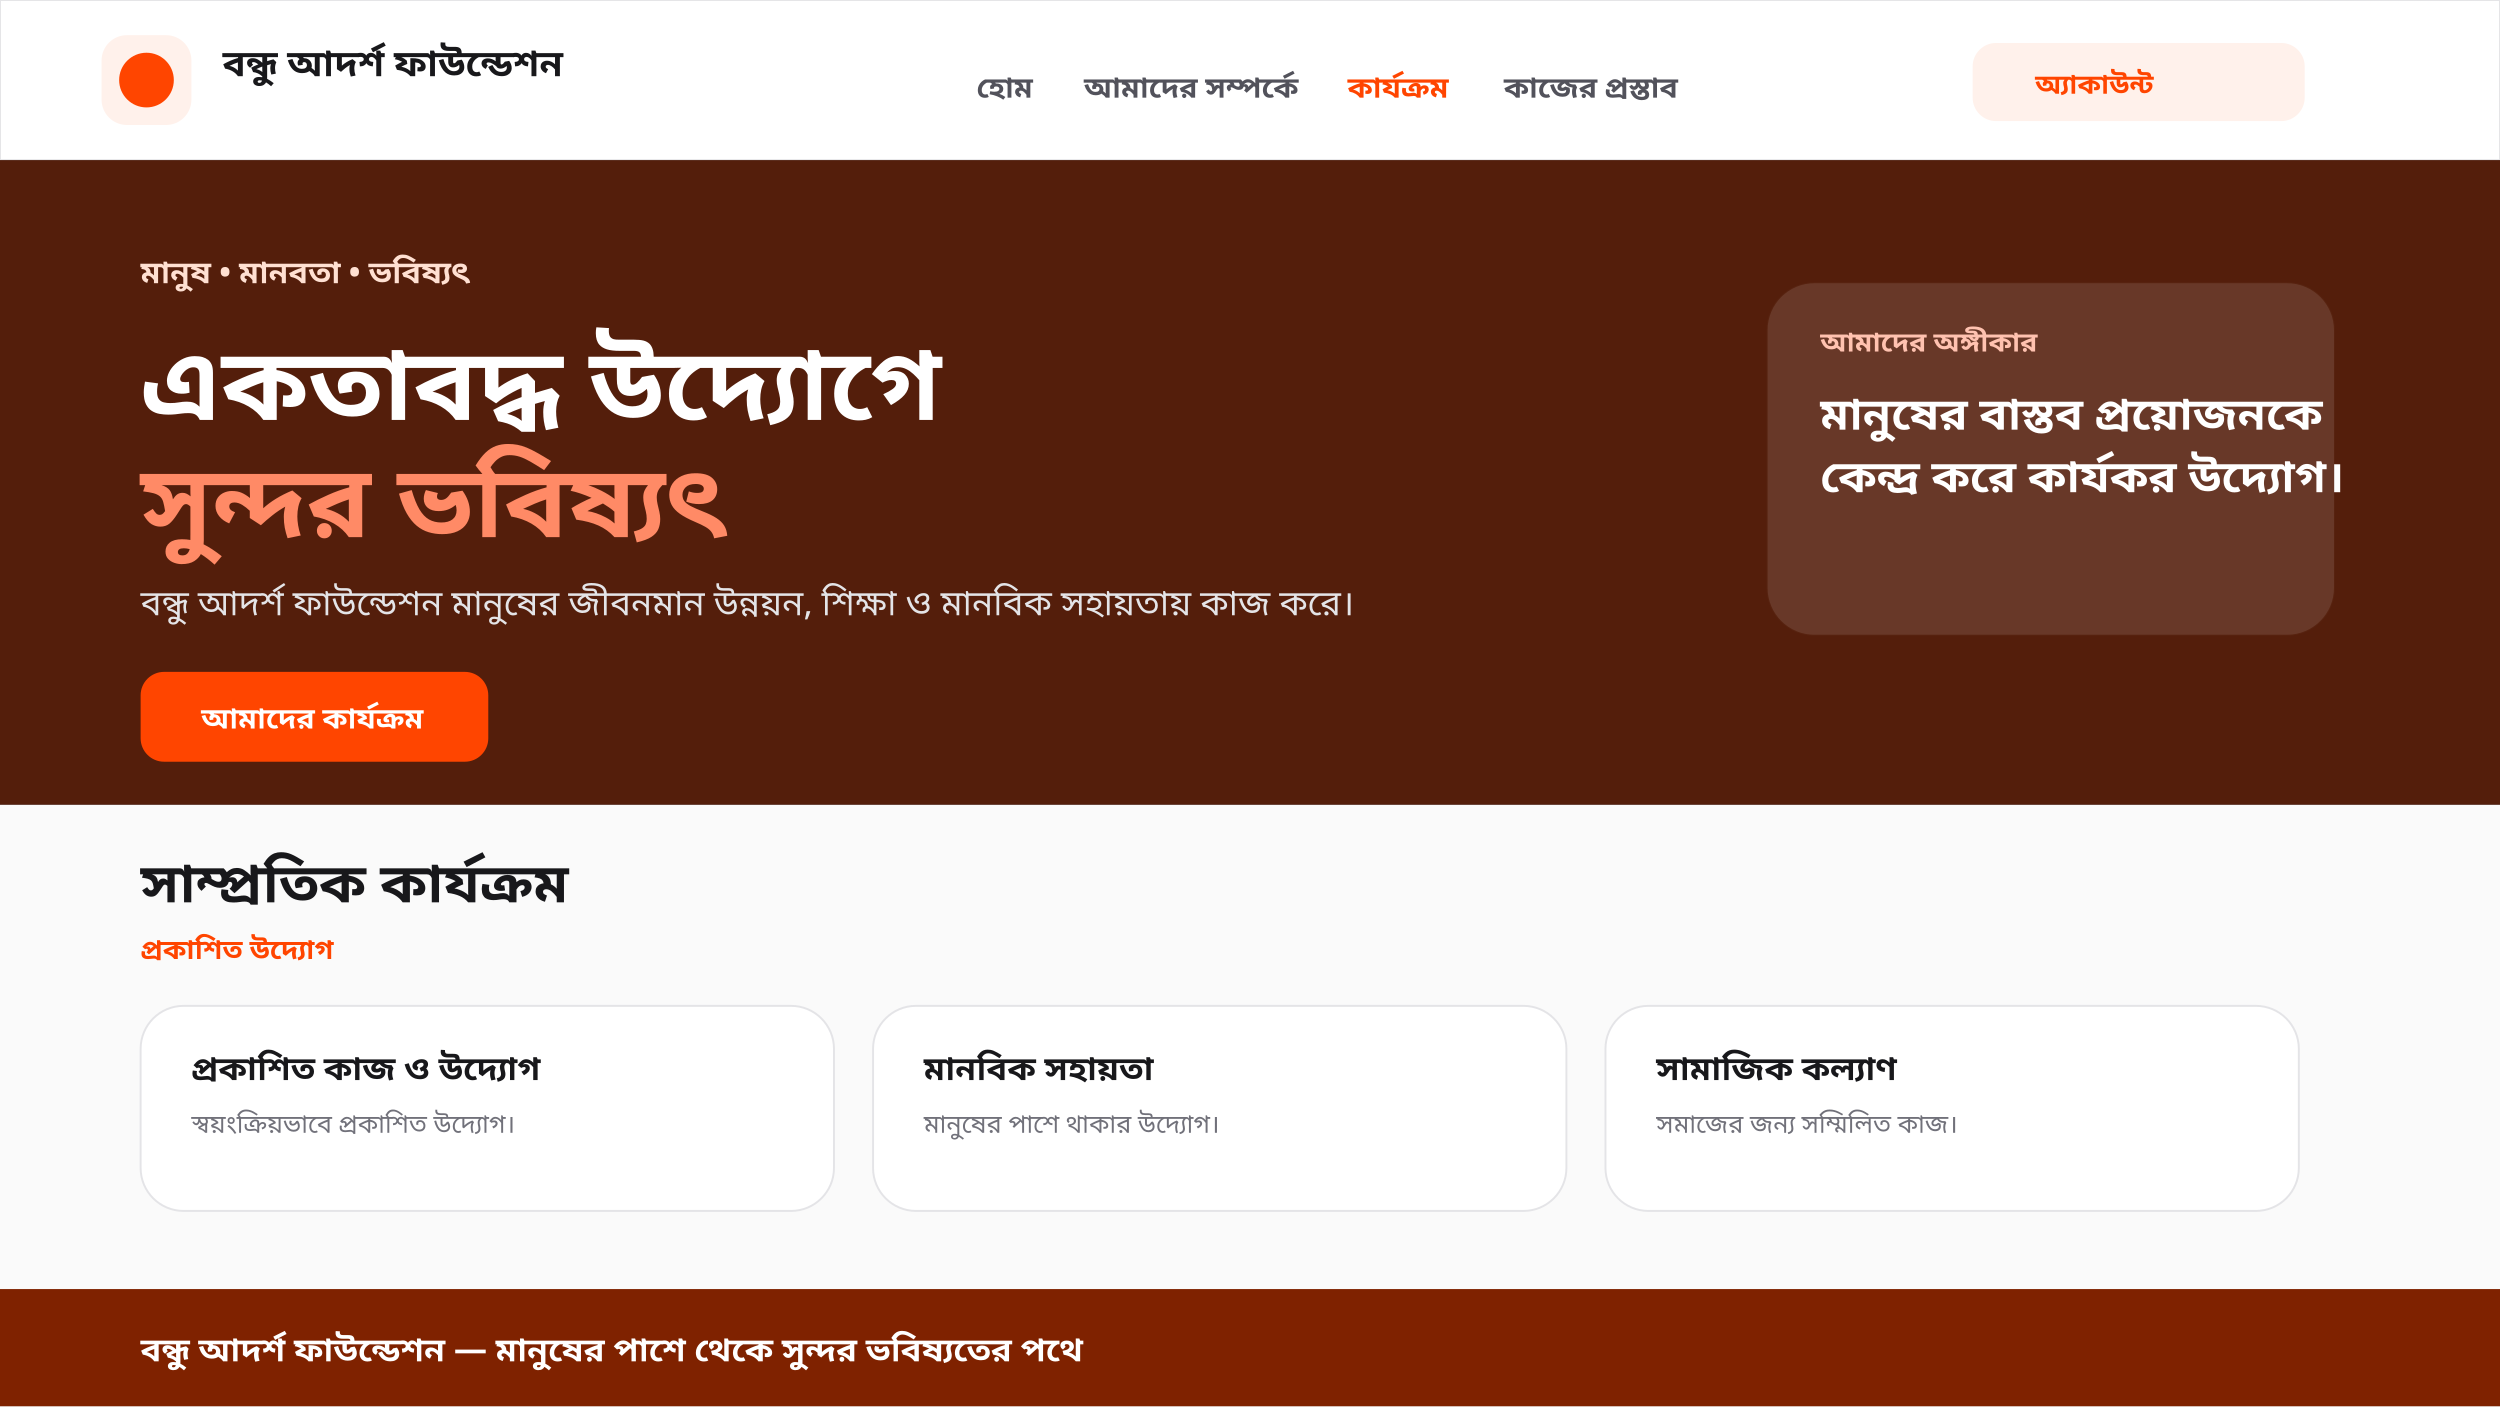
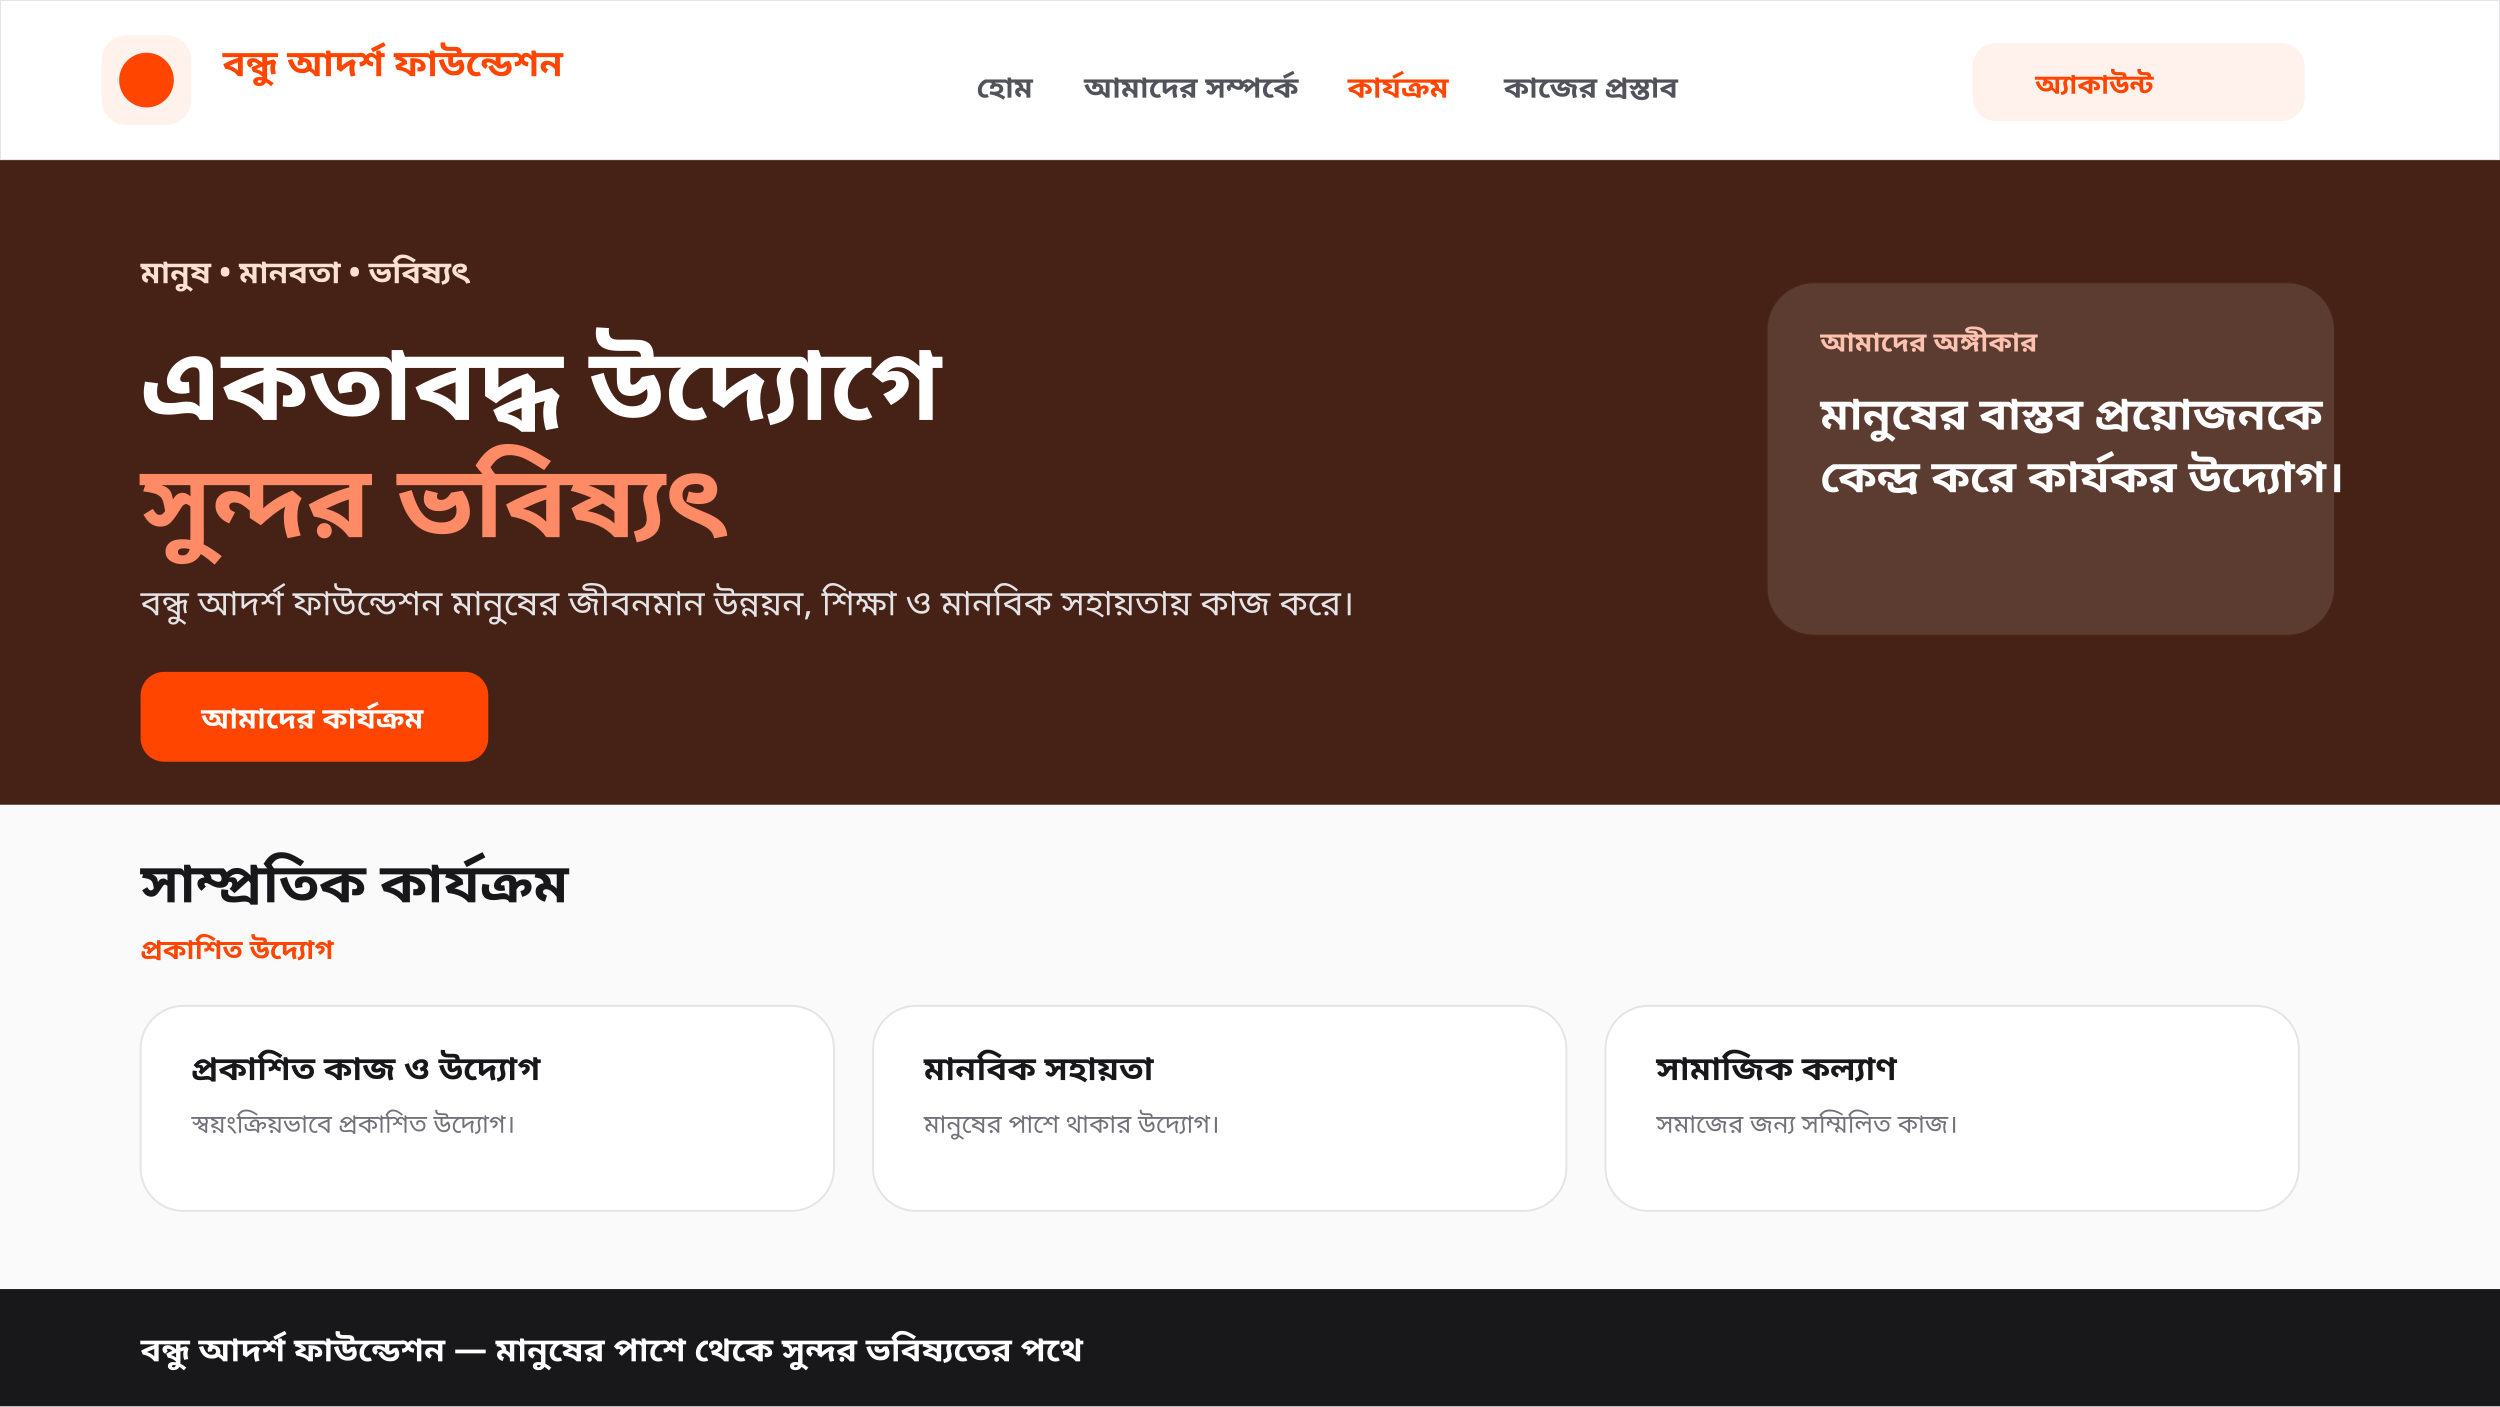
<svg xmlns="http://www.w3.org/2000/svg" width="1280" height="720" viewBox="0 0 1280 720">
  <rect width="1280" height="720" fill="#fafafa" />
  <rect width="1280" height="82" fill="#fff" stroke="#e4e4e7" />
  <rect x="52" y="18" width="46" height="46" rx="13" fill="#fff1eb" />
  <circle cx="75" cy="41" r="14" fill="#FF4500" />
-   <text x="114" y="39" font-family="Noto Sans Bengali,sans-serif" font-size="19" font-weight="700" fill="#18181b">বন্ধু আদর্শ ফাউন্ডেশন</text>
+   <text x="114" y="39" font-family="Noto Sans Bengali,sans-serif" font-size="19" font-weight="700" fill="#FF4500">বন্ধু আদর্শ ফাউন্ডেশন</text>
  <text x="500" y="50" font-family="Noto Sans Bengali,sans-serif" font-size="15" font-weight="600" fill="#52525b">হোম</text>
  <text x="555" y="50" font-family="Noto Sans Bengali,sans-serif" font-size="15" font-weight="600" fill="#52525b">আমাদের সম্পর্কে</text>
  <text x="690" y="50" font-family="Noto Sans Bengali,sans-serif" font-size="15" font-weight="600" fill="#FF4500">কার্যক্রম</text>
  <text x="770" y="50" font-family="Noto Sans Bengali,sans-serif" font-size="15" font-weight="600" fill="#52525b">কাজের প্রস্তাব</text>
  <rect x="1010" y="22" width="170" height="40" rx="12" fill="#fff1eb" />
  <text x="1042" y="48" font-family="Noto Sans Bengali,sans-serif" font-size="14" font-weight="700" fill="#FF4500">অ্যাকাউন্ট</text>
  <rect x="0" y="82" width="1280" height="330" fill="#18181b" />
-   <rect x="0" y="82" width="1280" height="330" fill="#7f2200" opacity=".58" />
+   <rect x="0" y="82" width="1280" height="330" fill="#FF4500" opacity=".20" />
  <text x="72" y="145" font-family="Noto Sans Bengali,sans-serif" font-size="16" font-weight="600" fill="#ffe0d2">মানুষ • মানবতা • ভবিষ্যৎ</text>
  <text x="72" y="215" font-family="Noto Sans Bengali,sans-serif" font-size="52" font-weight="700" fill="#fff">একতাবদ্ধ উদ্যোগে</text>
  <text x="72" y="275" font-family="Noto Sans Bengali,sans-serif" font-size="52" font-weight="700" fill="#ff8a66">সুন্দর ভবিষ্যৎ</text>
  <text x="72" y="315" font-family="Noto Sans Bengali,sans-serif" font-size="18" fill="#e4e4e7">বন্ধু আদর্শ ফাউন্ডেশন মানুষের জীবনমান উন্নয়ন, শিক্ষা ও মানবিক সহায়তায় কাজ করে।</text>
  <rect x="72" y="344" width="178" height="46" rx="12" fill="#FF4500" />
  <text x="103" y="373" font-family="Noto Sans Bengali,sans-serif" font-size="15" font-weight="700" fill="#fff">আমাদের কার্যক্রম</text>
  <rect x="905" y="145" width="290" height="180" rx="24" fill="#fff" opacity=".12" stroke="#fff" stroke-opacity=".15" />
  <text x="932" y="180" font-family="Noto Sans Bengali,sans-serif" font-size="14" font-weight="700" fill="#ffc2b0">আমাদের অঙ্গীকার</text>
  <text x="932" y="220" font-family="Noto Sans Bengali,sans-serif" font-size="23" font-weight="700" fill="#fff">মানুষের বাস্তব প্রয়োজনকে</text>
  <text x="932" y="252" font-family="Noto Sans Bengali,sans-serif" font-size="23" font-weight="700" fill="#fff">কেন্দ্র করে কার্যকর উদ্যোগ।</text>
  <text x="72" y="462" font-family="Noto Sans Bengali,sans-serif" font-size="28" font-weight="700" fill="#18181b">সাম্প্রতিক কার্যক্রম</text>
  <text x="72" y="491" font-family="Noto Sans Bengali,sans-serif" font-size="14" font-weight="600" fill="#FF4500">প্রকাশিত উদ্যোগ</text>
  <rect x="72" y="515" width="355" height="105" rx="22" fill="#fff" stroke="#e4e4e7" />
  <rect x="447" y="515" width="355" height="105" rx="22" fill="#fff" stroke="#e4e4e7" />
  <rect x="822" y="515" width="355" height="105" rx="22" fill="#fff" stroke="#e4e4e7" />
  <text x="98" y="553" font-family="Noto Sans Bengali,sans-serif" font-size="17" font-weight="700" fill="#18181b">প্রকাশিত কাজ ও উদ্যোগ</text>
  <text x="473" y="553" font-family="Noto Sans Bengali,sans-serif" font-size="17" font-weight="700" fill="#18181b">মানবিক সহায়তা</text>
  <text x="848" y="553" font-family="Noto Sans Bengali,sans-serif" font-size="17" font-weight="700" fill="#18181b">সামাজিক কল্যাণ</text>
  <text x="98" y="580" font-family="Noto Sans Bengali,sans-serif" font-size="13" fill="#71717a">স্বয়ংক্রিয়ভাবে প্রকাশিত উদ্যোগ।</text>
  <text x="473" y="580" font-family="Noto Sans Bengali,sans-serif" font-size="13" fill="#71717a">মানুষের পাশে থাকার উদ্যোগ।</text>
  <text x="848" y="580" font-family="Noto Sans Bengali,sans-serif" font-size="13" fill="#71717a">সমাজের জন্য সম্মিলিত কাজ।</text>
-   <rect y="660" width="1280" height="60" fill="#7f2200" />
+   <rect y="660" width="1280" height="60" fill="#18181b" />
  <text x="72" y="697" font-family="Noto Sans Bengali,sans-serif" font-size="17" font-weight="700" fill="#fff">বন্ধু আদর্শ ফাউন্ডেশন — মানুষের পাশে থেকে সুন্দর ভবিষ্যতের পথে</text>
</svg>
